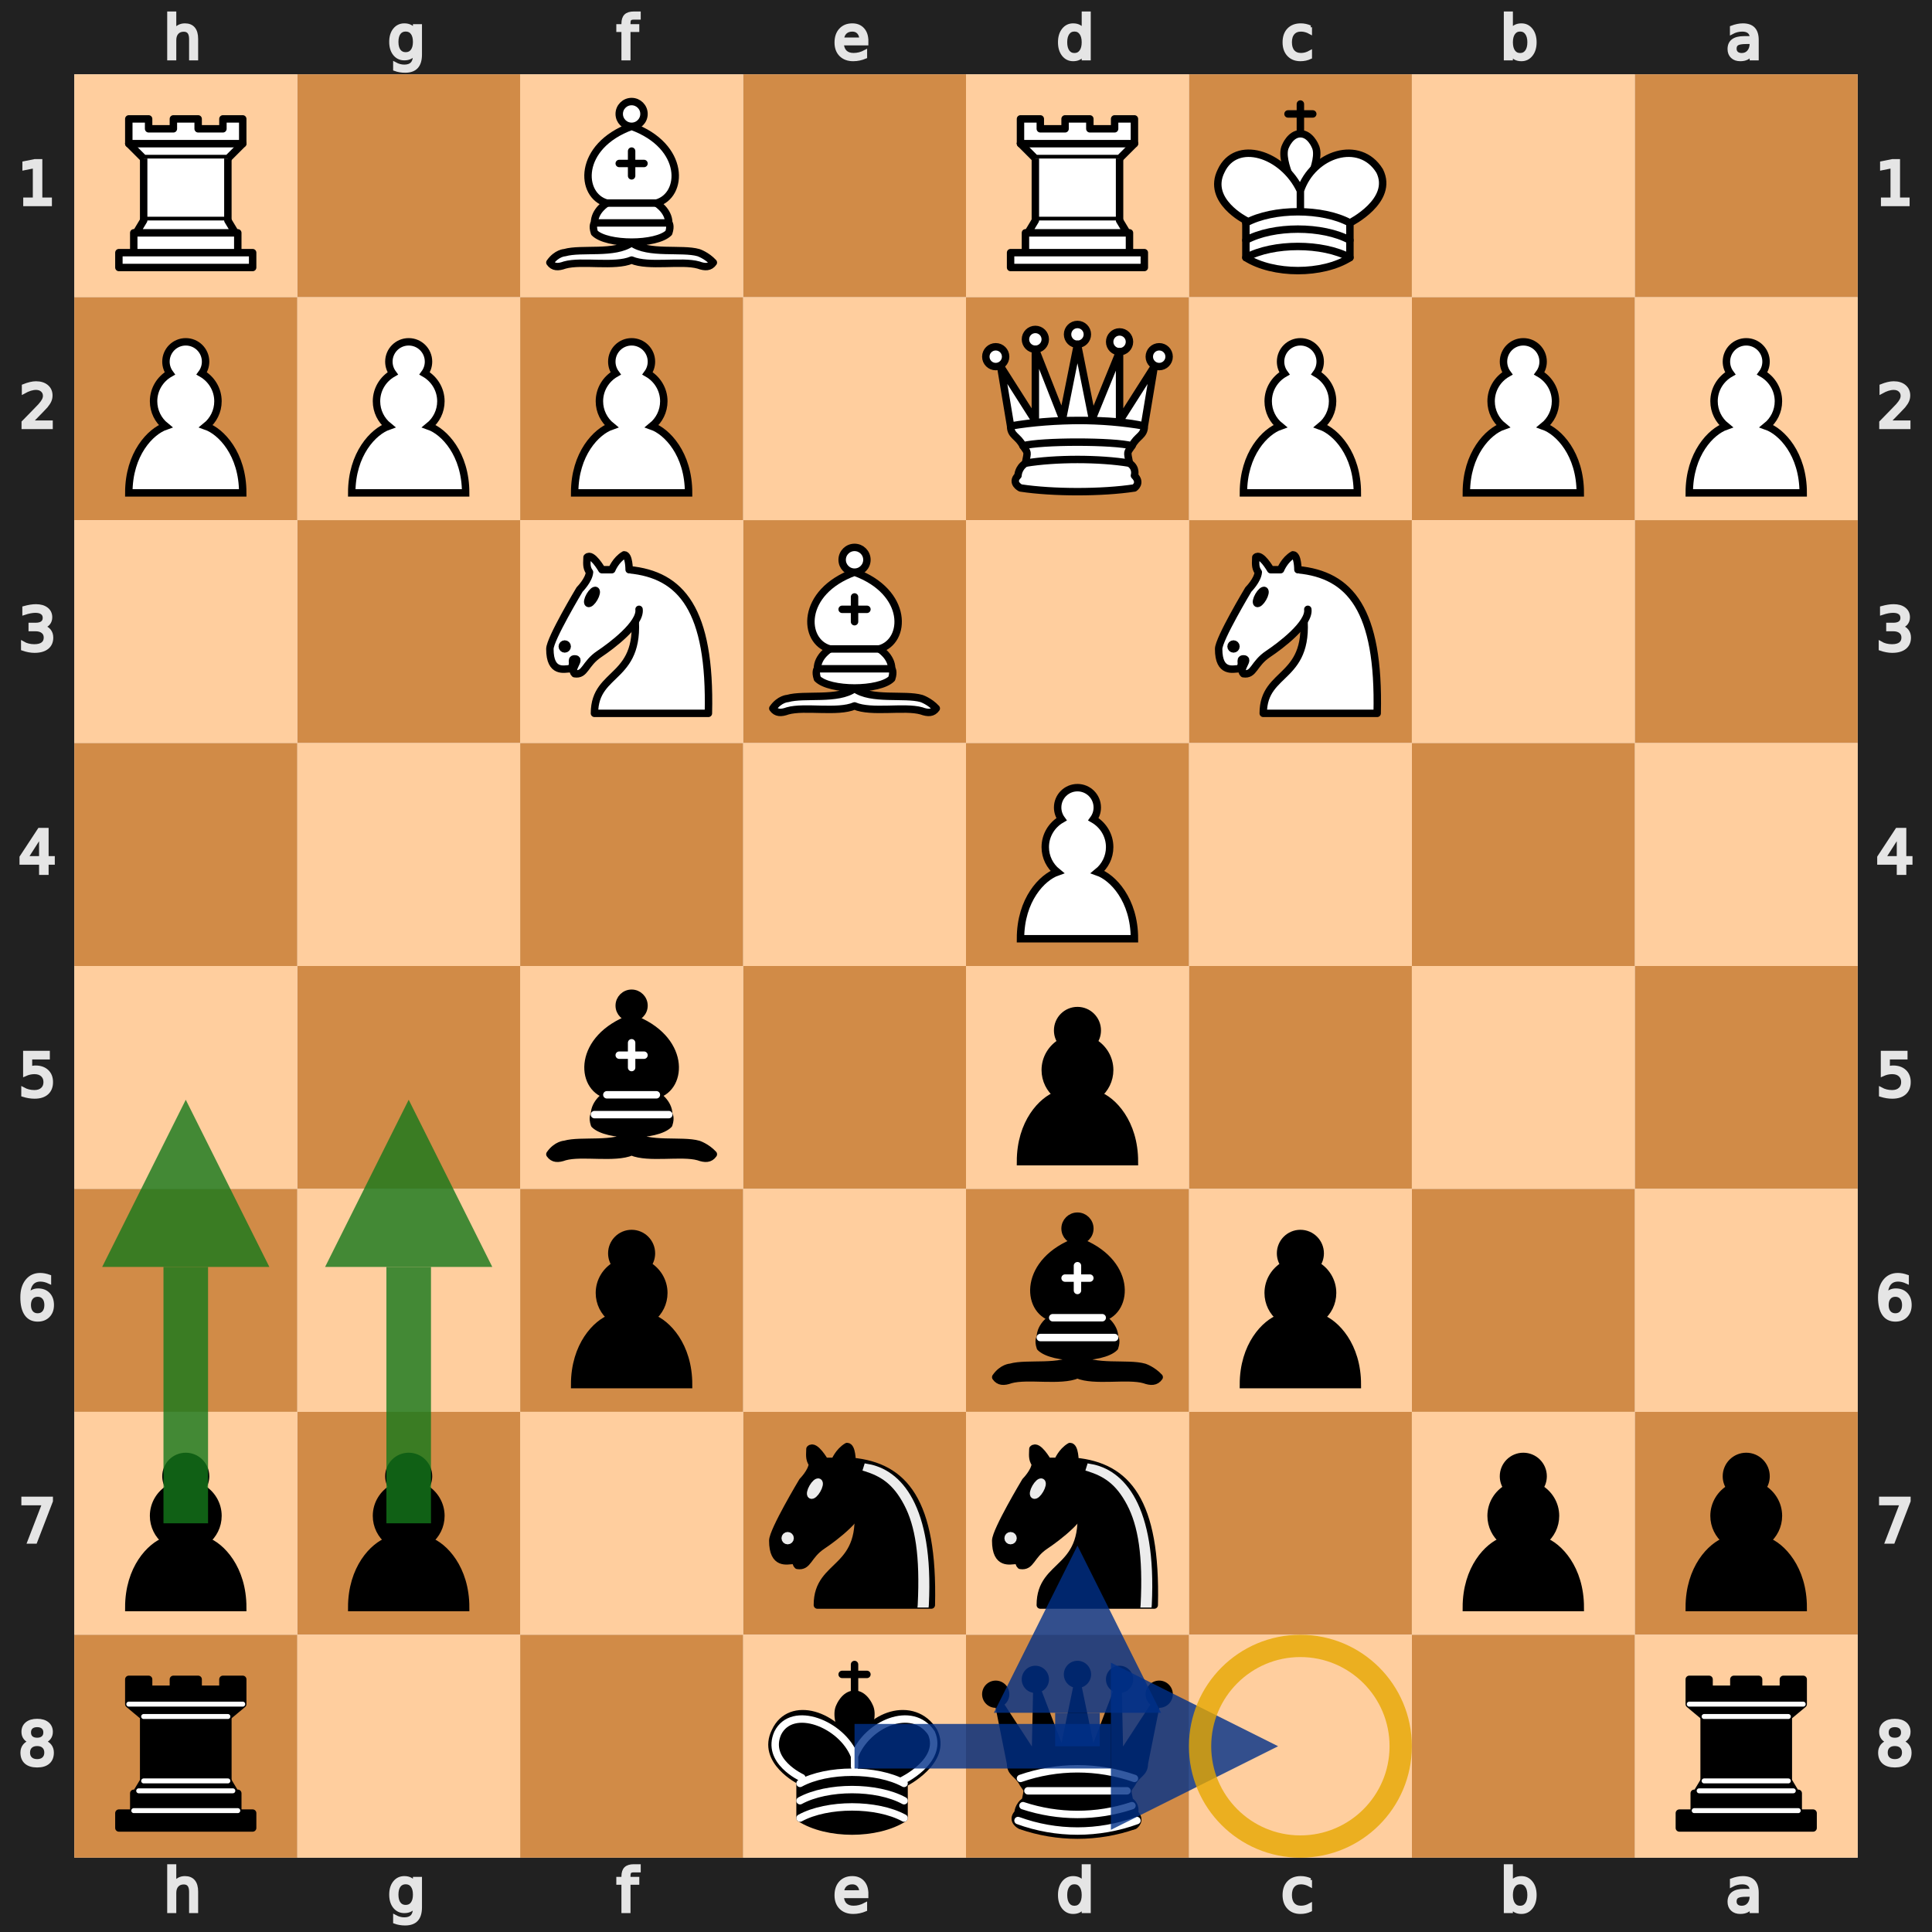
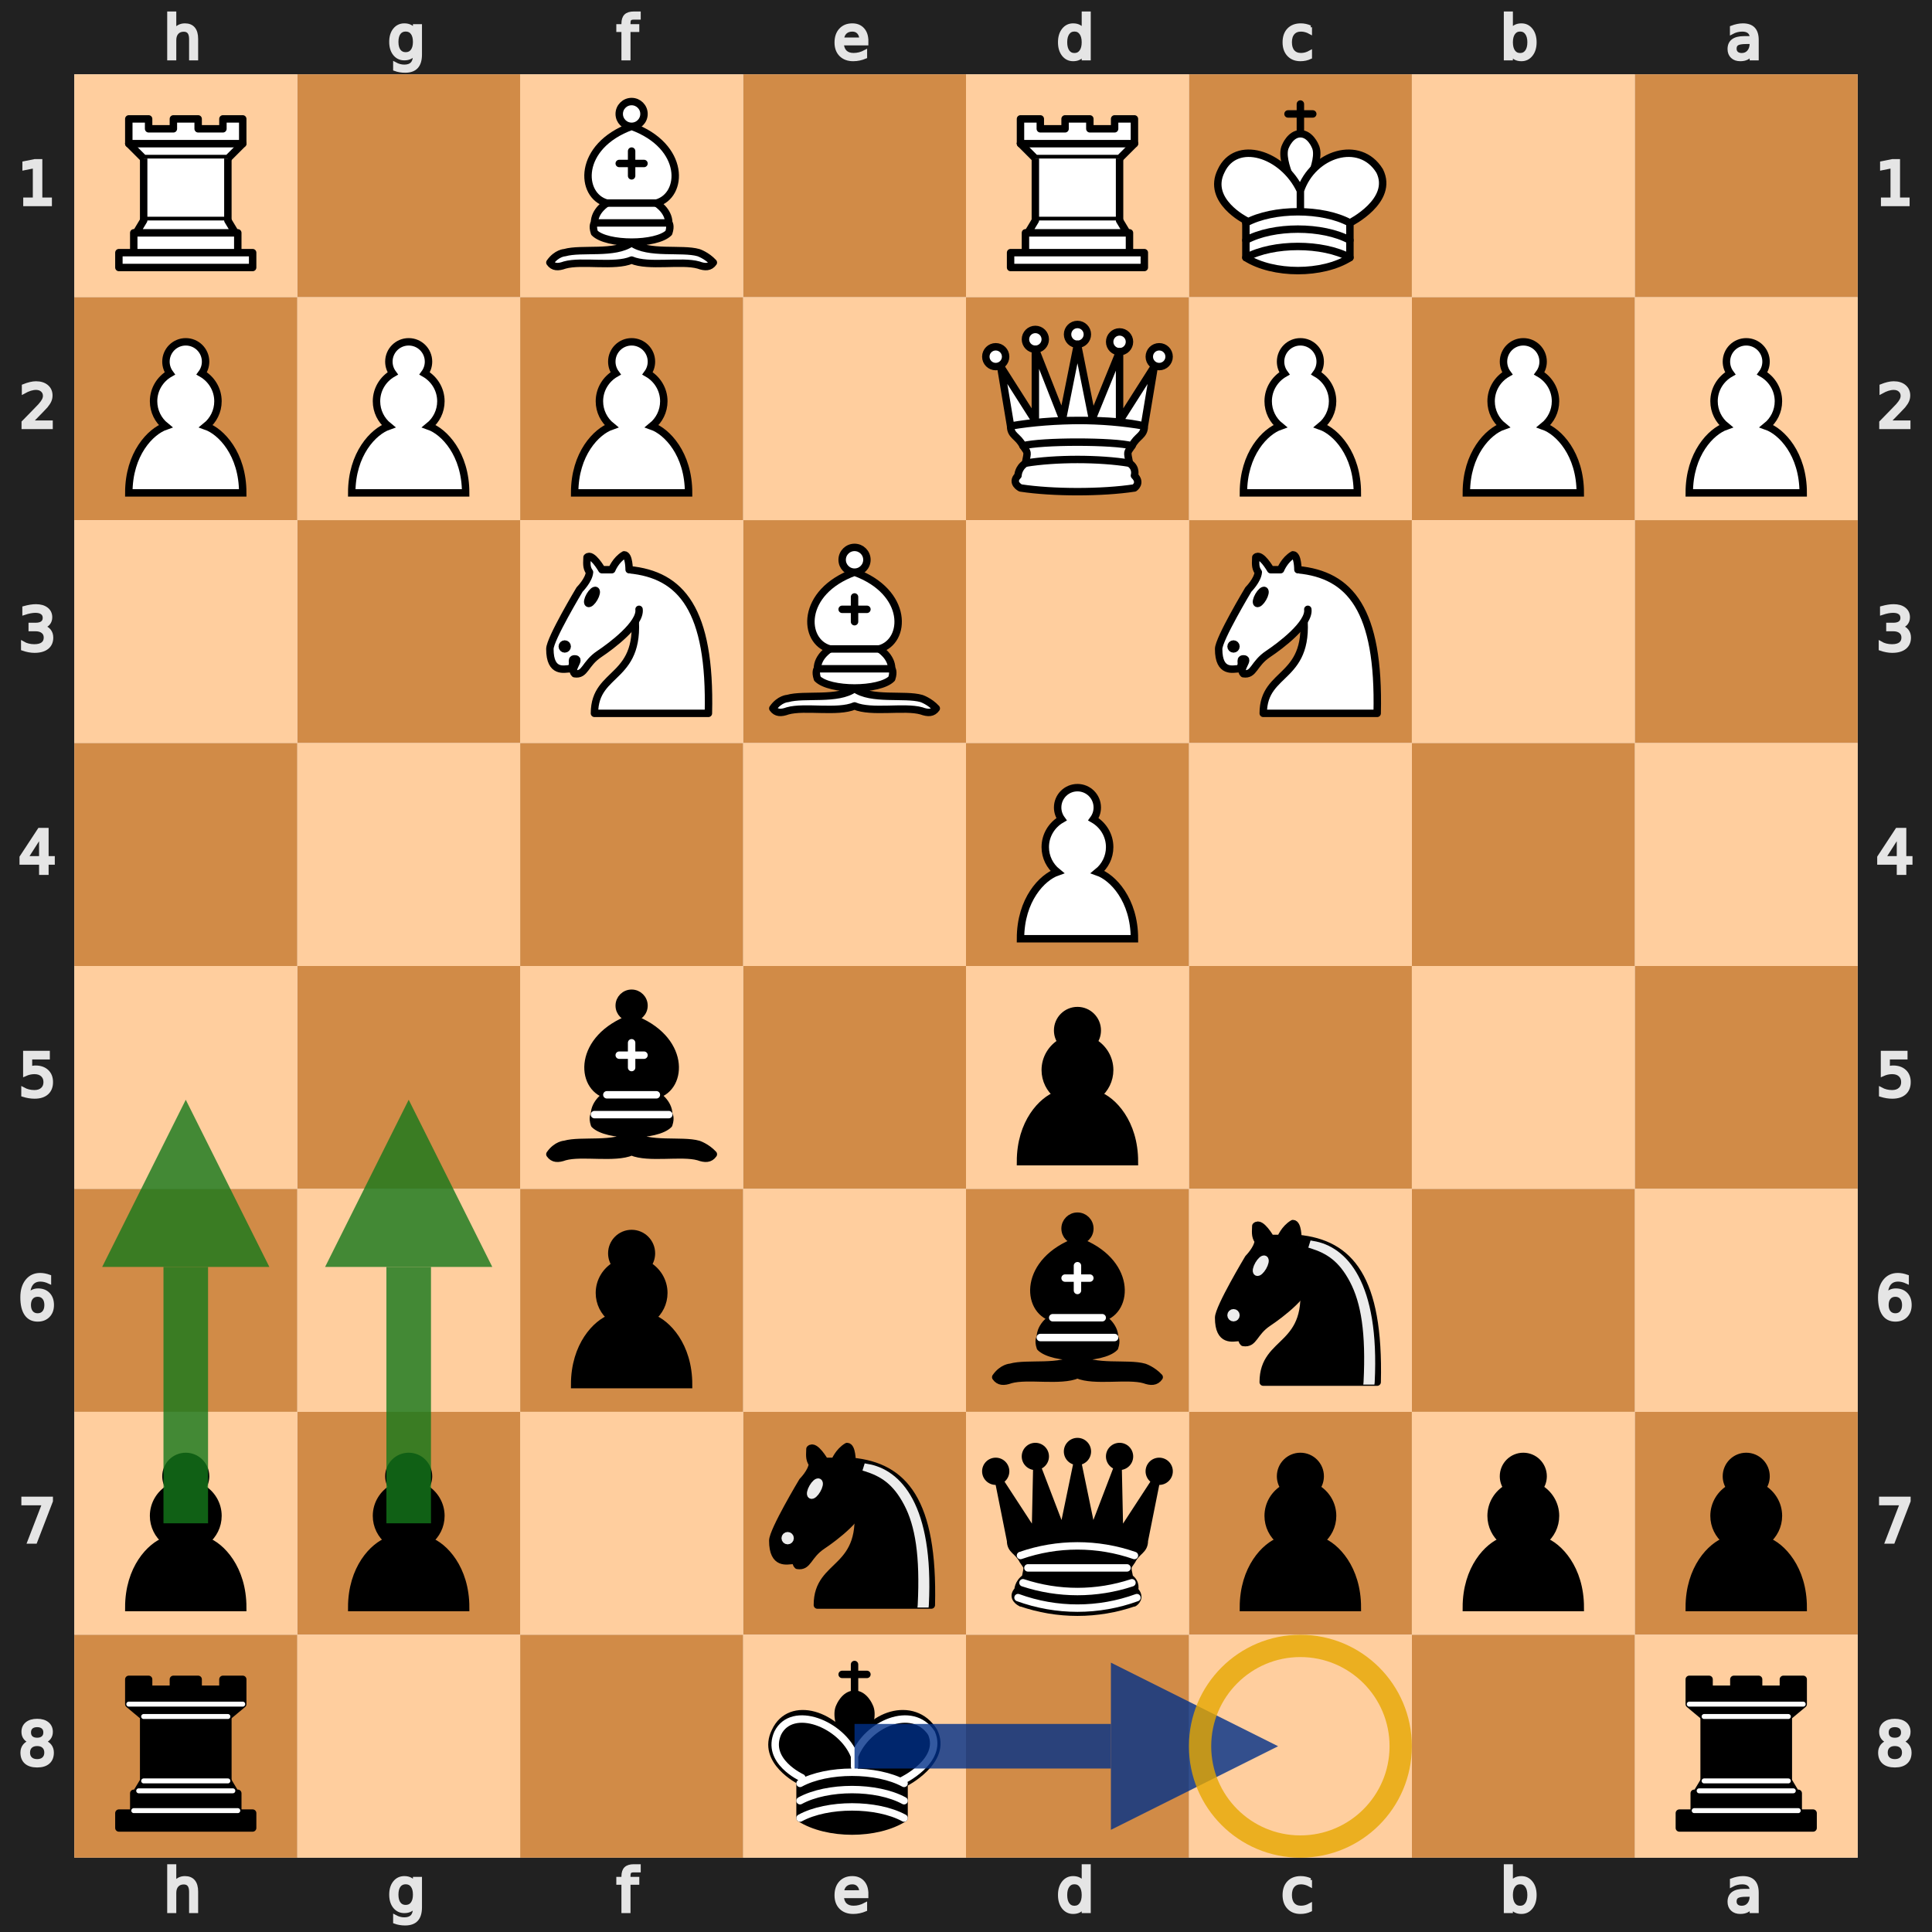
<svg xmlns="http://www.w3.org/2000/svg" xmlns:xlink="http://www.w3.org/1999/xlink" viewBox="0 0 390 390" width="480" height="480">
  <defs>
    <g id="white-pawn" class="white pawn">
      <path d="M22.5 9c-2.21 0-4 1.79-4 4 0 .89.29 1.71.78 2.38C17.33 16.5 16 18.59 16 21c0 2.03.94 3.84 2.41 5.03-3 1.06-7.41 5.55-7.41 13.47h23c0-7.92-4.41-12.41-7.41-13.47 1.47-1.19 2.41-3 2.41-5.03 0-2.41-1.33-4.5-3.28-5.62.49-.67.78-1.49.78-2.38 0-2.21-1.79-4-4-4z" fill="#fff" stroke="#000" stroke-width="1.5" stroke-linecap="round" />
    </g>
    <g id="white-knight" class="white knight" fill="none" fill-rule="evenodd" stroke="#000" stroke-width="1.5" stroke-linecap="round" stroke-linejoin="round">
      <path d="M 22,10 C 32.5,11 38.5,18 38,39 L 15,39 C 15,30 25,32.5 23,18" style="fill:#ffffff; stroke:#000000;" />
      <path d="M 24,18 C 24.38,20.91 18.45,25.37 16,27 C 13,29 13.18,31.34 11,31 C 9.958,30.06 12.41,27.96 11,28 C 10,28 11.19,29.23 10,30 C 9,30 5.997,31 6,26 C 6,24 12,14 12,14 C 12,14 13.89,12.1 14,10.5 C 13.27,9.506 13.5,8.5 13.5,7.5 C 14.5,6.5 16.5,10 16.5,10 L 18.5,10 C 18.5,10 19.28,8.008 21,7 C 22,7 22,10 22,10" style="fill:#ffffff; stroke:#000000;" />
      <path d="M 9.5 25.5 A 0.5 0.5 0 1 1 8.5,25.5 A 0.5 0.5 0 1 1 9.5 25.5 z" style="fill:#000000; stroke:#000000;" />
      <path d="M 15 15.5 A 0.5 1.5 0 1 1 14,15.5 A 0.5 1.5 0 1 1 15 15.5 z" transform="matrix(0.866,0.5,-0.5,0.866,9.693,-5.173)" style="fill:#000000; stroke:#000000;" />
    </g>
    <g id="white-bishop" class="white bishop" fill="none" fill-rule="evenodd" stroke="#000" stroke-width="1.5" stroke-linecap="round" stroke-linejoin="round">
      <g fill="#fff" stroke-linecap="butt">
        <path d="M9 36c3.39-.97 10.11.43 13.5-2 3.39 2.43 10.11 1.03 13.5 2 0 0 1.65.54 3 2-.68.97-1.65.99-3 .5-3.39-.97-10.11.46-13.5-1-3.39 1.46-10.11.03-13.5 1-1.354.49-2.323.47-3-.5 1.354-1.94 3-2 3-2zM15 32c2.5 2.5 12.5 2.5 15 0 .5-1.5 0-2 0-2 0-2.5-2.5-4-2.5-4 5.5-1.5 6-11.5-5-15.5-11 4-10.5 14-5 15.5 0 0-2.5 1.5-2.5 4 0 0-.5.5 0 2zM25 8a2.5 2.5 0 1 1-5 0 2.5 2.5 0 1 1 5 0z" />
      </g>
      <path d="M17.5 26h10M15 30h15m-7.5-14.5v5M20 18h5" stroke-linejoin="miter" />
    </g>
    <g id="white-rook" class="white rook" fill="#fff" fill-rule="evenodd" stroke="#000" stroke-width="1.5" stroke-linecap="round" stroke-linejoin="round">
      <path d="M9 39h27v-3H9v3zM12 36v-4h21v4H12zM11 14V9h4v2h5V9h5v2h5V9h4v5" stroke-linecap="butt" />
      <path d="M34 14l-3 3H14l-3-3" />
      <path d="M31 17v12.5H14V17" stroke-linecap="butt" stroke-linejoin="miter" />
      <path d="M31 29.5l1.5 2.5h-20l1.5-2.5" />
      <path d="M11 14h23" fill="none" stroke-linejoin="miter" />
    </g>
    <g id="white-queen" class="white queen" fill="#fff" fill-rule="evenodd" stroke="#000" stroke-width="1.5" stroke-linecap="round" stroke-linejoin="round">
      <path d="M8 12a2 2 0 1 1-4 0 2 2 0 1 1 4 0zM24.5 7.5a2 2 0 1 1-4 0 2 2 0 1 1 4 0zM41 12a2 2 0 1 1-4 0 2 2 0 1 1 4 0zM16 8.5a2 2 0 1 1-4 0 2 2 0 1 1 4 0zM33 9a2 2 0 1 1-4 0 2 2 0 1 1 4 0z" />
      <path d="M9 26c8.5-1.5 21-1.5 27 0l2-12-7 11V11l-5.5 13.5-3-15-3 15-5.5-14V25L7 14l2 12zM9 26c0 2 1.5 2 2.5 4 1 1.5 1 1 .5 3.5-1.5 1-1.5 2.5-1.5 2.5-1.5 1.5.5 2.5.5 2.5 6.5 1 16.5 1 23 0 0 0 1.5-1 0-2.5 0 0 .5-1.5-1-2.5-.5-2.5-.5-2 .5-3.5 1-2 2.5-2 2.5-4-8.5-1.5-18.5-1.5-27 0z" stroke-linecap="butt" />
      <path d="M11.5 30c3.5-1 18.5-1 22 0M12 33.5c6-1 15-1 21 0" fill="none" />
    </g>
    <g id="white-king" class="white king" fill="none" fill-rule="evenodd" stroke="#000" stroke-width="1.5" stroke-linecap="round" stroke-linejoin="round">
      <path d="M22.5 11.63V6M20 8h5" stroke-linejoin="miter" />
      <path d="M22.5 25s4.5-7.5 3-10.5c0 0-1-2.5-3-2.5s-3 2.5-3 2.5c-1.5 3 3 10.5 3 10.5" fill="#fff" stroke-linecap="butt" stroke-linejoin="miter" />
      <path d="M11.5 37c5.5 3.5 15.5 3.5 21 0v-7s9-4.5 6-10.5c-4-6.5-13.5-3.5-16 4V27v-3.5c-3.5-7.5-13-10.5-16-4-3 6 5 10 5 10V37z" fill="#fff" />
      <path d="M11.5 30c5.5-3 15.5-3 21 0m-21 3.5c5.5-3 15.5-3 21 0m-21 3.5c5.5-3 15.5-3 21 0" />
    </g>
    <g id="black-pawn" class="black pawn">
      <path d="M22.5 9c-2.21 0-4 1.79-4 4 0 .89.29 1.71.78 2.38C17.33 16.5 16 18.59 16 21c0 2.03.94 3.84 2.41 5.03-3 1.06-7.41 5.55-7.41 13.47h23c0-7.92-4.41-12.41-7.41-13.47 1.47-1.19 2.41-3 2.41-5.03 0-2.41-1.33-4.5-3.28-5.62.49-.67.78-1.49.78-2.38 0-2.21-1.79-4-4-4z" fill="#000" stroke="#000" stroke-width="1.5" stroke-linecap="round" />
    </g>
    <g id="black-knight" class="black knight" fill="none" fill-rule="evenodd" stroke="#000" stroke-width="1.5" stroke-linecap="round" stroke-linejoin="round">
      <path d="M 22,10 C 32.5,11 38.5,18 38,39 L 15,39 C 15,30 25,32.5 23,18" style="fill:#000000; stroke:#000000;" />
      <path d="M 24,18 C 24.38,20.91 18.45,25.37 16,27 C 13,29 13.18,31.34 11,31 C 9.958,30.06 12.41,27.96 11,28 C 10,28 11.19,29.23 10,30 C 9,30 5.997,31 6,26 C 6,24 12,14 12,14 C 12,14 13.89,12.1 14,10.5 C 13.27,9.506 13.5,8.5 13.5,7.5 C 14.5,6.5 16.5,10 16.5,10 L 18.5,10 C 18.5,10 19.28,8.008 21,7 C 22,7 22,10 22,10" style="fill:#000000; stroke:#000000;" />
      <path d="M 9.5 25.5 A 0.5 0.5 0 1 1 8.5,25.5 A 0.5 0.5 0 1 1 9.5 25.5 z" style="fill:#ececec; stroke:#ececec;" />
      <path d="M 15 15.5 A 0.5 1.5 0 1 1 14,15.5 A 0.5 1.5 0 1 1 15 15.5 z" transform="matrix(0.866,0.5,-0.5,0.866,9.693,-5.173)" style="fill:#ececec; stroke:#ececec;" />
      <path d="M 24.55,10.4 L 24.1,11.85 L 24.6,12 C 27.75,13 30.25,14.49 32.5,18.75 C 34.75,23.01 35.75,29.06 35.25,39 L 35.2,39.5 L 37.45,39.5 L 37.5,39 C 38,28.94 36.62,22.15 34.25,17.66 C 31.88,13.17 28.46,11.02 25.06,10.5 L 24.55,10.4 z " style="fill:#ececec; stroke:none;" />
    </g>
    <g id="black-bishop" class="black bishop" fill="none" fill-rule="evenodd" stroke="#000" stroke-width="1.5" stroke-linecap="round" stroke-linejoin="round">
      <path d="M9 36c3.39-.97 10.11.43 13.5-2 3.39 2.43 10.11 1.03 13.5 2 0 0 1.65.54 3 2-.68.97-1.65.99-3 .5-3.39-.97-10.11.46-13.5-1-3.39 1.46-10.11.03-13.5 1-1.354.49-2.323.47-3-.5 1.354-1.94 3-2 3-2zm6-4c2.5 2.5 12.5 2.5 15 0 .5-1.5 0-2 0-2 0-2.5-2.5-4-2.5-4 5.5-1.5 6-11.5-5-15.5-11 4-10.5 14-5 15.5 0 0-2.5 1.5-2.5 4 0 0-.5.5 0 2zM25 8a2.5 2.5 0 1 1-5 0 2.5 2.5 0 1 1 5 0z" fill="#000" stroke-linecap="butt" />
      <path d="M17.5 26h10M15 30h15m-7.5-14.5v5M20 18h5" stroke="#fff" stroke-linejoin="miter" />
    </g>
    <g id="black-rook" class="black rook" fill="#000" fill-rule="evenodd" stroke="#000" stroke-width="1.5" stroke-linecap="round" stroke-linejoin="round">
      <path d="M9 39h27v-3H9v3zM12.5 32l1.5-2.5h17l1.5 2.5h-20zM12 36v-4h21v4H12z" stroke-linecap="butt" />
      <path d="M14 29.5v-13h17v13H14z" stroke-linecap="butt" stroke-linejoin="miter" />
      <path d="M14 16.5L11 14h23l-3 2.5H14zM11 14V9h4v2h5V9h5v2h5V9h4v5H11z" stroke-linecap="butt" />
      <path d="M12 35.5h21M13 31.5h19M14 29.5h17M14 16.5h17M11 14h23" fill="none" stroke="#fff" stroke-width="1" stroke-linejoin="miter" />
    </g>
    <g id="black-queen" class="black queen" fill="#000" fill-rule="evenodd" stroke="#000" stroke-width="1.5" stroke-linecap="round" stroke-linejoin="round">
      <g fill="#000" stroke="none">
        <circle cx="6" cy="12" r="2.75" />
        <circle cx="14" cy="9" r="2.75" />
        <circle cx="22.5" cy="8" r="2.75" />
        <circle cx="31" cy="9" r="2.75" />
        <circle cx="39" cy="12" r="2.75" />
      </g>
      <path d="M9 26c8.5-1.5 21-1.5 27 0l2.5-12.5L31 25l-.3-14.1-5.2 13.6-3-14.5-3 14.5-5.2-13.6L14 25 6.5 13.5 9 26zM9 26c0 2 1.5 2 2.5 4 1 1.5 1 1 .5 3.5-1.5 1-1.5 2.5-1.5 2.5-1.5 1.5.5 2.5.5 2.5 6.5 1 16.5 1 23 0 0 0 1.5-1 0-2.5 0 0 .5-1.5-1-2.5-.5-2.5-.5-2 .5-3.5 1-2 2.5-2 2.5-4-8.5-1.5-18.5-1.5-27 0z" stroke-linecap="butt" />
      <path d="M11 38.5a35 35 1 0 0 23 0" fill="none" stroke-linecap="butt" />
      <path d="M11 29a35 35 1 0 1 23 0M12.5 31.5h20M11.5 34.5a35 35 1 0 0 22 0M10.5 37.5a35 35 1 0 0 24 0" fill="none" stroke="#fff" />
    </g>
    <g id="black-king" class="black king" fill="none" fill-rule="evenodd" stroke="#000" stroke-width="1.5" stroke-linecap="round" stroke-linejoin="round">
      <path d="M22.5 11.63V6" stroke-linejoin="miter" />
      <path d="M22.5 25s4.5-7.5 3-10.5c0 0-1-2.5-3-2.5s-3 2.5-3 2.5c-1.5 3 3 10.5 3 10.5" fill="#000" stroke-linecap="butt" stroke-linejoin="miter" />
      <path d="M11.5 37c5.5 3.5 15.5 3.5 21 0v-7s9-4.5 6-10.5c-4-6.5-13.5-3.5-16 4V27v-3.5c-3.5-7.5-13-10.5-16-4-3 6 5 10 5 10V37z" fill="#000" />
      <path d="M20 8h5" stroke-linejoin="miter" />
      <path d="M32 29.5s8.5-4 6.03-9.65C34.15 14 25 18 22.5 24.5l.01 2.1-.01-2.1C20 18 9.906 14 6.997 19.85c-2.497 5.65 4.853 9 4.853 9M11.5 30c5.5-3 15.5-3 21 0m-21 3.5c5.5-3 15.5-3 21 0m-21 3.5c5.5-3 15.5-3 21 0" stroke="#fff" />
    </g>
  </defs>
  <rect x="7.5" y="7.5" width="375" height="375" fill="none" stroke="#212121" stroke-width="15" />
  <g transform="translate(335, 1) scale(0.75, 0.75)" fill="#e5e5e5" stroke="#e5e5e5">
    <path d="M23.328 10.016q-1.742 0-2.414.398-.672.398-.672 1.36 0 .765.5 1.218.508.445 1.375.445 1.196 0 1.914-.843.727-.852.727-2.258v-.32zm2.867-.594v4.992h-1.437v-1.328q-.492.797-1.227 1.18-.734.375-1.797.375-1.343 0-2.14-.75-.79-.758-.79-2.024 0-1.476.985-2.226.992-.75 2.953-.75h2.016V8.75q0-.992-.656-1.531-.649-.547-1.829-.547-.75 0-1.46.18-.711.18-1.368.539V6.062q.79-.304 1.532-.453.742-.156 1.445-.156 1.898 0 2.836.984.937.985.937 2.985z" />
  </g>
  <g transform="translate(335, 375) scale(0.75, 0.75)" fill="#e5e5e5" stroke="#e5e5e5">
    <path d="M23.328 10.016q-1.742 0-2.414.398-.672.398-.672 1.36 0 .765.5 1.218.508.445 1.375.445 1.196 0 1.914-.843.727-.852.727-2.258v-.32zm2.867-.594v4.992h-1.437v-1.328q-.492.797-1.227 1.18-.734.375-1.797.375-1.343 0-2.14-.75-.79-.758-.79-2.024 0-1.476.985-2.226.992-.75 2.953-.75h2.016V8.75q0-.992-.656-1.531-.649-.547-1.829-.547-.75 0-1.46.18-.711.18-1.368.539V6.062q.79-.304 1.532-.453.742-.156 1.445-.156 1.898 0 2.836.984.937.985.937 2.985z" />
  </g>
  <g transform="translate(290, 1) scale(0.75, 0.75)" fill="#e5e5e5" stroke="#e5e5e5">
    <path d="M24.922 10.047q0-1.586-.656-2.485-.649-.906-1.79-.906-1.14 0-1.796.906-.649.899-.649 2.485 0 1.586.649 2.492.656.898 1.797.898 1.14 0 1.789-.898.656-.906.656-2.492zm-4.89-3.055q.452-.781 1.14-1.156.695-.383 1.656-.383 1.594 0 2.586 1.266 1 1.265 1 3.328 0 2.062-1 3.328-.992 1.266-2.586 1.266-.96 0-1.656-.375-.688-.383-1.14-1.164v1.312h-1.446V2.258h1.445z" />
  </g>
  <g transform="translate(290, 375) scale(0.75, 0.75)" fill="#e5e5e5" stroke="#e5e5e5">
    <path d="M24.922 10.047q0-1.586-.656-2.485-.649-.906-1.79-.906-1.14 0-1.796.906-.649.899-.649 2.485 0 1.586.649 2.492.656.898 1.797.898 1.14 0 1.789-.898.656-.906.656-2.492zm-4.89-3.055q.452-.781 1.14-1.156.695-.383 1.656-.383 1.594 0 2.586 1.266 1 1.265 1 3.328 0 2.062-1 3.328-.992 1.266-2.586 1.266-.96 0-1.656-.375-.688-.383-1.14-1.164v1.312h-1.446V2.258h1.445z" />
  </g>
  <g transform="translate(245, 1) scale(0.75, 0.75)" fill="#e5e5e5" stroke="#e5e5e5">
    <path d="M25.96 6v1.344q-.608-.336-1.226-.5-.609-.172-1.234-.172-1.398 0-2.172.89-.773.883-.773 2.485 0 1.601.773 2.492.774.883 2.172.883.625 0 1.234-.164.618-.172 1.227-.508v1.328q-.602.281-1.25.422-.64.14-1.367.14-1.977 0-3.14-1.242-1.165-1.242-1.165-3.351 0-2.14 1.172-3.367 1.18-1.227 3.227-1.227.664 0 1.296.14.633.134 1.227.407z" />
  </g>
  <g transform="translate(245, 375) scale(0.75, 0.75)" fill="#e5e5e5" stroke="#e5e5e5">
    <path d="M25.96 6v1.344q-.608-.336-1.226-.5-.609-.172-1.234-.172-1.398 0-2.172.89-.773.883-.773 2.485 0 1.601.773 2.492.774.883 2.172.883.625 0 1.234-.164.618-.172 1.227-.508v1.328q-.602.281-1.25.422-.64.14-1.367.14-1.977 0-3.14-1.242-1.165-1.242-1.165-3.351 0-2.14 1.172-3.367 1.18-1.227 3.227-1.227.664 0 1.296.14.633.134 1.227.407z" />
  </g>
  <g transform="translate(200, 1) scale(0.75, 0.75)" fill="#e5e5e5" stroke="#e5e5e5">
    <path d="M24.973 6.992V2.258h1.437v12.156h-1.437v-1.312q-.453.78-1.149 1.164-.687.375-1.656.375-1.586 0-2.586-1.266-.992-1.266-.992-3.328 0-2.063.992-3.328 1-1.266 2.586-1.266.969 0 1.656.383.696.375 1.149 1.156zm-4.899 3.055q0 1.586.649 2.492.656.898 1.797.898 1.14 0 1.796-.898.657-.906.657-2.492 0-1.586-.657-2.485-.656-.906-1.796-.906-1.141 0-1.797.906-.649.899-.649 2.485z" />
  </g>
  <g transform="translate(200, 375) scale(0.75, 0.75)" fill="#e5e5e5" stroke="#e5e5e5">
    <path d="M24.973 6.992V2.258h1.437v12.156h-1.437v-1.312q-.453.78-1.149 1.164-.687.375-1.656.375-1.586 0-2.586-1.266-.992-1.266-.992-3.328 0-2.063.992-3.328 1-1.266 2.586-1.266.969 0 1.656.383.696.375 1.149 1.156zm-4.899 3.055q0 1.586.649 2.492.656.898 1.797.898 1.14 0 1.796-.898.657-.906.657-2.492 0-1.586-.657-2.485-.656-.906-1.796-.906-1.141 0-1.797.906-.649.899-.649 2.485z" />
  </g>
  <g transform="translate(155, 1) scale(0.75, 0.75)" fill="#e5e5e5" stroke="#e5e5e5">
    <path d="M26.555 9.68v.703h-6.61q.094 1.484.89 2.265.806.774 2.235.774.828 0 1.602-.203.781-.203 1.547-.61v1.36q-.774.328-1.586.5-.813.172-1.649.172-2.093 0-3.32-1.22-1.219-1.218-1.219-3.296 0-2.148 1.157-3.406 1.164-1.266 3.132-1.266 1.766 0 2.79 1.14 1.03 1.134 1.03 3.087zm-1.438-.422q-.015-1.18-.664-1.883-.64-.703-1.703-.703-1.203 0-1.93.68-.718.68-.828 1.914z" />
  </g>
  <g transform="translate(155, 375) scale(0.75, 0.75)" fill="#e5e5e5" stroke="#e5e5e5">
    <path d="M26.555 9.68v.703h-6.61q.094 1.484.89 2.265.806.774 2.235.774.828 0 1.602-.203.781-.203 1.547-.61v1.36q-.774.328-1.586.5-.813.172-1.649.172-2.093 0-3.32-1.22-1.219-1.218-1.219-3.296 0-2.148 1.157-3.406 1.164-1.266 3.132-1.266 1.766 0 2.79 1.14 1.03 1.134 1.03 3.087zm-1.438-.422q-.015-1.18-.664-1.883-.64-.703-1.703-.703-1.203 0-1.93.68-.718.68-.828 1.914z" />
  </g>
  <g transform="translate(110, 1) scale(0.75, 0.75)" fill="#e5e5e5" stroke="#e5e5e5">
    <path d="M25.285 2.258v1.195H23.91q-.773 0-1.078.313-.297.312-.297 1.125v.773h2.367v1.117h-2.367v7.633H21.09V6.781h-1.375V5.664h1.375v-.61q0-1.46.68-2.124.68-.672 2.156-.672z" />
  </g>
  <g transform="translate(110, 375) scale(0.75, 0.75)" fill="#e5e5e5" stroke="#e5e5e5">
    <path d="M25.285 2.258v1.195H23.91q-.773 0-1.078.313-.297.312-.297 1.125v.773h2.367v1.117h-2.367v7.633H21.09V6.781h-1.375V5.664h1.375v-.61q0-1.46.68-2.124.68-.672 2.156-.672z" />
  </g>
  <g transform="translate(65, 1) scale(0.75, 0.75)" fill="#e5e5e5" stroke="#e5e5e5">
    <path d="M24.973 9.937q0-1.562-.649-2.421-.64-.86-1.804-.86-1.157 0-1.805.86-.64.859-.64 2.421 0 1.555.64 2.415.648.859 1.805.859 1.164 0 1.804-.86.649-.859.649-2.414zm1.437 3.391q0 2.234-.992 3.32-.992 1.094-3.04 1.094-.757 0-1.429-.117-.672-.11-1.304-.344v-1.398q.632.344 1.25.508.617.164 1.257.164 1.414 0 2.118-.743.703-.734.703-2.226v-.711q-.446.773-1.141 1.156-.695.383-1.664.383-1.61 0-2.594-1.227-.984-1.226-.984-3.25 0-2.03.984-3.257.985-1.227 2.594-1.227.969 0 1.664.383t1.14 1.156V5.664h1.438z" />
  </g>
  <g transform="translate(65, 375) scale(0.75, 0.75)" fill="#e5e5e5" stroke="#e5e5e5">
    <path d="M24.973 9.937q0-1.562-.649-2.421-.64-.86-1.804-.86-1.157 0-1.805.86-.64.859-.64 2.421 0 1.555.64 2.415.648.859 1.805.859 1.164 0 1.804-.86.649-.859.649-2.414zm1.437 3.391q0 2.234-.992 3.32-.992 1.094-3.04 1.094-.757 0-1.429-.117-.672-.11-1.304-.344v-1.398q.632.344 1.25.508.617.164 1.257.164 1.414 0 2.118-.743.703-.734.703-2.226v-.711q-.446.773-1.141 1.156-.695.383-1.664.383-1.61 0-2.594-1.227-.984-1.226-.984-3.25 0-2.03.984-3.257.985-1.227 2.594-1.227.969 0 1.664.383t1.14 1.156V5.664h1.438z" />
  </g>
  <g transform="translate(20, 1) scale(0.75, 0.75)" fill="#e5e5e5" stroke="#e5e5e5">
    <path d="M26.164 9.133v5.281h-1.437V9.18q0-1.243-.485-1.86-.484-.617-1.453-.617-1.164 0-1.836.742-.672.742-.672 2.024v4.945h-1.445V2.258h1.445v4.765q.516-.789 1.211-1.18.703-.39 1.617-.39 1.508 0 2.282.938.773.93.773 2.742z" />
  </g>
  <g transform="translate(20, 375) scale(0.75, 0.75)" fill="#e5e5e5" stroke="#e5e5e5">
    <path d="M26.164 9.133v5.281h-1.437V9.18q0-1.243-.485-1.86-.484-.617-1.453-.617-1.164 0-1.836.742-.672.742-.672 2.024v4.945h-1.445V2.258h1.445v4.765q.516-.789 1.211-1.18.703-.39 1.617-.39 1.508 0 2.282.938.773.93.773 2.742z" />
  </g>
  <g transform="translate(0, 20) scale(0.75, 0.75)" fill="#e5e5e5" stroke="#e5e5e5">
    <path d="M6.754 26.996h2.578v-8.898l-2.805.562v-1.437l2.79-.563h1.578v10.336h2.578v1.328h-6.72z" />
  </g>
  <g transform="translate(375, 20) scale(0.75, 0.75)" fill="#e5e5e5" stroke="#e5e5e5">
    <path d="M6.754 26.996h2.578v-8.898l-2.805.562v-1.437l2.79-.563h1.578v10.336h2.578v1.328h-6.72z" />
  </g>
  <g transform="translate(0, 65) scale(0.75, 0.75)" fill="#e5e5e5" stroke="#e5e5e5">
    <path d="M8.195 26.996h5.508v1.328H6.297v-1.328q.898-.93 2.445-2.492 1.555-1.57 1.953-2.024.758-.851 1.055-1.437.305-.594.305-1.164 0-.93-.657-1.516-.648-.586-1.695-.586-.742 0-1.57.258-.82.258-1.758.781v-1.593q.953-.383 1.781-.578.828-.196 1.516-.196 1.812 0 2.89.906 1.079.907 1.079 2.422 0 .72-.274 1.368-.265.64-.976 1.515-.196.227-1.243 1.313-1.046 1.078-2.953 3.023z" />
  </g>
  <g transform="translate(375, 65) scale(0.75, 0.75)" fill="#e5e5e5" stroke="#e5e5e5">
    <path d="M8.195 26.996h5.508v1.328H6.297v-1.328q.898-.93 2.445-2.492 1.555-1.57 1.953-2.024.758-.851 1.055-1.437.305-.594.305-1.164 0-.93-.657-1.516-.648-.586-1.695-.586-.742 0-1.57.258-.82.258-1.758.781v-1.593q.953-.383 1.781-.578.828-.196 1.516-.196 1.812 0 2.89.906 1.079.907 1.079 2.422 0 .72-.274 1.368-.265.64-.976 1.515-.196.227-1.243 1.313-1.046 1.078-2.953 3.023z" />
  </g>
  <g transform="translate(0, 110) scale(0.75, 0.75)" fill="#e5e5e5" stroke="#e5e5e5">
    <path d="M11.434 22.035q1.132.242 1.765 1.008.64.766.64 1.89 0 1.727-1.187 2.672-1.187.946-3.375.946-.734 0-1.515-.149-.774-.14-1.602-.43V26.45q.656.383 1.438.578.78.196 1.632.196 1.485 0 2.258-.586.782-.586.782-1.703 0-1.032-.727-1.61-.719-.586-2.008-.586h-1.36v-1.297h1.423q1.164 0 1.78-.46.618-.47.618-1.344 0-.899-.64-1.375-.633-.485-1.82-.485-.65 0-1.391.141-.743.14-1.633.437V16.95q.898-.25 1.68-.375.788-.125 1.484-.125 1.797 0 2.844.82 1.046.813 1.046 2.204 0 .968-.554 1.64-.555.664-1.578.922z" />
  </g>
  <g transform="translate(375, 110) scale(0.75, 0.75)" fill="#e5e5e5" stroke="#e5e5e5">
    <path d="M11.434 22.035q1.132.242 1.765 1.008.64.766.64 1.89 0 1.727-1.187 2.672-1.187.946-3.375.946-.734 0-1.515-.149-.774-.14-1.602-.43V26.45q.656.383 1.438.578.78.196 1.632.196 1.485 0 2.258-.586.782-.586.782-1.703 0-1.032-.727-1.61-.719-.586-2.008-.586h-1.36v-1.297h1.423q1.164 0 1.78-.46.618-.47.618-1.344 0-.899-.64-1.375-.633-.485-1.82-.485-.65 0-1.391.141-.743.14-1.633.437V16.95q.898-.25 1.68-.375.788-.125 1.484-.125 1.797 0 2.844.82 1.046.813 1.046 2.204 0 .968-.554 1.64-.555.664-1.578.922z" />
  </g>
  <g transform="translate(0, 155) scale(0.75, 0.75)" fill="#e5e5e5" stroke="#e5e5e5">
    <path d="M11.016 18.035L7.03 24.262h3.985zm-.414-1.375h1.984v7.602h1.664v1.312h-1.664v2.75h-1.57v-2.75H5.75v-1.523z" />
  </g>
  <g transform="translate(375, 155) scale(0.75, 0.75)" fill="#e5e5e5" stroke="#e5e5e5">
    <path d="M11.016 18.035L7.03 24.262h3.985zm-.414-1.375h1.984v7.602h1.664v1.312h-1.664v2.75h-1.57v-2.75H5.75v-1.523z" />
  </g>
  <g transform="translate(0, 200) scale(0.75, 0.75)" fill="#e5e5e5" stroke="#e5e5e5">
    <path d="M6.719 16.66h6.195v1.328h-4.75v2.86q.344-.118.688-.172.343-.063.687-.063 1.953 0 3.094 1.07 1.14 1.07 1.14 2.899 0 1.883-1.171 2.93-1.172 1.039-3.305 1.039-.735 0-1.5-.125-.758-.125-1.57-.375v-1.586q.703.383 1.453.57.75.188 1.586.188 1.351 0 2.14-.711.79-.711.79-1.93 0-1.219-.79-1.93-.789-.71-2.14-.71-.633 0-1.266.14-.625.14-1.281.438z" />
  </g>
  <g transform="translate(375, 200) scale(0.75, 0.75)" fill="#e5e5e5" stroke="#e5e5e5">
    <path d="M6.719 16.66h6.195v1.328h-4.75v2.86q.344-.118.688-.172.343-.063.687-.063 1.953 0 3.094 1.07 1.14 1.07 1.14 2.899 0 1.883-1.171 2.93-1.172 1.039-3.305 1.039-.735 0-1.5-.125-.758-.125-1.57-.375v-1.586q.703.383 1.453.57.75.188 1.586.188 1.351 0 2.14-.711.79-.711.79-1.93 0-1.219-.79-1.93-.789-.71-2.14-.71-.633 0-1.266.14-.625.14-1.281.438z" />
  </g>
  <g transform="translate(0, 245) scale(0.75, 0.75)" fill="#e5e5e5" stroke="#e5e5e5">
    <path d="M10.137 21.863q-1.063 0-1.688.727-.617.726-.617 1.992 0 1.258.617 1.992.625.727 1.688.727 1.062 0 1.68-.727.624-.734.624-1.992 0-1.266-.625-1.992-.617-.727-1.68-.727zm3.133-4.945v1.437q-.594-.28-1.204-.43-.601-.148-1.195-.148-1.562 0-2.39 1.055-.82 1.055-.938 3.188.46-.68 1.156-1.04.696-.367 1.531-.367 1.758 0 2.774 1.07 1.023 1.063 1.023 2.899 0 1.797-1.062 2.883-1.063 1.086-2.828 1.086-2.024 0-3.094-1.547-1.07-1.555-1.07-4.5 0-2.766 1.312-4.406 1.313-1.649 3.524-1.649.593 0 1.195.117.61.118 1.266.352z" />
  </g>
  <g transform="translate(375, 245) scale(0.75, 0.75)" fill="#e5e5e5" stroke="#e5e5e5">
    <path d="M10.137 21.863q-1.063 0-1.688.727-.617.726-.617 1.992 0 1.258.617 1.992.625.727 1.688.727 1.062 0 1.68-.727.624-.734.624-1.992 0-1.266-.625-1.992-.617-.727-1.68-.727zm3.133-4.945v1.437q-.594-.28-1.204-.43-.601-.148-1.195-.148-1.562 0-2.39 1.055-.82 1.055-.938 3.188.46-.68 1.156-1.04.696-.367 1.531-.367 1.758 0 2.774 1.07 1.023 1.063 1.023 2.899 0 1.797-1.062 2.883-1.063 1.086-2.828 1.086-2.024 0-3.094-1.547-1.07-1.555-1.07-4.5 0-2.766 1.312-4.406 1.313-1.649 3.524-1.649.593 0 1.195.117.61.118 1.266.352z" />
  </g>
  <g transform="translate(0, 290) scale(0.75, 0.75)" fill="#e5e5e5" stroke="#e5e5e5">
    <path d="M6.25 16.66h7.5v.672L9.516 28.324H7.867l3.985-10.336H6.25z" />
  </g>
  <g transform="translate(375, 290) scale(0.75, 0.75)" fill="#e5e5e5" stroke="#e5e5e5">
    <path d="M6.25 16.66h7.5v.672L9.516 28.324H7.867l3.985-10.336H6.25z" />
  </g>
  <g transform="translate(0, 335) scale(0.75, 0.75)" fill="#e5e5e5" stroke="#e5e5e5">
    <path d="M10 22.785q-1.125 0-1.773.602-.641.601-.641 1.656t.64 1.656q.649.602 1.774.602t1.773-.602q.649-.61.649-1.656 0-1.055-.649-1.656-.64-.602-1.773-.602zm-1.578-.672q-1.016-.25-1.586-.945-.563-.695-.563-1.695 0-1.399.993-2.211 1-.813 2.734-.813 1.742 0 2.734.813.993.812.993 2.21 0 1-.57 1.696-.563.695-1.571.945 1.14.266 1.773 1.04.641.773.641 1.89 0 1.695-1.04 2.602-1.03.906-2.96.906t-2.969-.906Q6 26.738 6 25.043q0-1.117.64-1.89.641-.774 1.782-1.04zm-.578-2.492q0 .906.562 1.414.57.508 1.594.508 1.016 0 1.586-.508.578-.508.578-1.414 0-.906-.578-1.414-.57-.508-1.586-.508-1.023 0-1.594.508-.562.508-.562 1.414z" />
  </g>
  <g transform="translate(375, 335) scale(0.75, 0.75)" fill="#e5e5e5" stroke="#e5e5e5">
    <path d="M10 22.785q-1.125 0-1.773.602-.641.601-.641 1.656t.64 1.656q.649.602 1.774.602t1.773-.602q.649-.61.649-1.656 0-1.055-.649-1.656-.64-.602-1.773-.602zm-1.578-.672q-1.016-.25-1.586-.945-.563-.695-.563-1.695 0-1.399.993-2.211 1-.813 2.734-.813 1.742 0 2.734.813.993.812.993 2.21 0 1-.57 1.696-.563.695-1.571.945 1.14.266 1.773 1.04.641.773.641 1.89 0 1.695-1.04 2.602-1.03.906-2.96.906t-2.969-.906Q6 26.738 6 25.043q0-1.117.64-1.89.641-.774 1.782-1.04zm-.578-2.492q0 .906.562 1.414.57.508 1.594.508 1.016 0 1.586-.508.578-.508.578-1.414 0-.906-.578-1.414-.57-.508-1.586-.508-1.023 0-1.594.508-.562.508-.562 1.414z" />
  </g>
  <rect x="330" y="15" width="45" height="45" class="square dark a1" stroke="none" fill="#d18b47" />
  <rect x="285" y="15" width="45" height="45" class="square light b1" stroke="none" fill="#ffce9e" />
  <rect x="240" y="15" width="45" height="45" class="square dark c1" stroke="none" fill="#d18b47" />
  <rect x="195" y="15" width="45" height="45" class="square light d1" stroke="none" fill="#ffce9e" />
  <rect x="150" y="15" width="45" height="45" class="square dark e1" stroke="none" fill="#d18b47" />
  <rect x="105" y="15" width="45" height="45" class="square light f1" stroke="none" fill="#ffce9e" />
  <rect x="60" y="15" width="45" height="45" class="square dark g1" stroke="none" fill="#d18b47" />
  <rect x="15" y="15" width="45" height="45" class="square light h1" stroke="none" fill="#ffce9e" />
  <rect x="330" y="60" width="45" height="45" class="square light a2" stroke="none" fill="#ffce9e" />
  <rect x="285" y="60" width="45" height="45" class="square dark b2" stroke="none" fill="#d18b47" />
  <rect x="240" y="60" width="45" height="45" class="square light c2" stroke="none" fill="#ffce9e" />
  <rect x="195" y="60" width="45" height="45" class="square dark d2" stroke="none" fill="#d18b47" />
  <rect x="150" y="60" width="45" height="45" class="square light e2" stroke="none" fill="#ffce9e" />
  <rect x="105" y="60" width="45" height="45" class="square dark f2" stroke="none" fill="#d18b47" />
  <rect x="60" y="60" width="45" height="45" class="square light g2" stroke="none" fill="#ffce9e" />
  <rect x="15" y="60" width="45" height="45" class="square dark h2" stroke="none" fill="#d18b47" />
  <rect x="330" y="105" width="45" height="45" class="square dark a3" stroke="none" fill="#d18b47" />
  <rect x="285" y="105" width="45" height="45" class="square light b3" stroke="none" fill="#ffce9e" />
  <rect x="240" y="105" width="45" height="45" class="square dark c3" stroke="none" fill="#d18b47" />
  <rect x="195" y="105" width="45" height="45" class="square light d3" stroke="none" fill="#ffce9e" />
  <rect x="150" y="105" width="45" height="45" class="square dark e3" stroke="none" fill="#d18b47" />
  <rect x="105" y="105" width="45" height="45" class="square light f3" stroke="none" fill="#ffce9e" />
  <rect x="60" y="105" width="45" height="45" class="square dark g3" stroke="none" fill="#d18b47" />
  <rect x="15" y="105" width="45" height="45" class="square light h3" stroke="none" fill="#ffce9e" />
  <rect x="330" y="150" width="45" height="45" class="square light a4" stroke="none" fill="#ffce9e" />
  <rect x="285" y="150" width="45" height="45" class="square dark b4" stroke="none" fill="#d18b47" />
  <rect x="240" y="150" width="45" height="45" class="square light c4" stroke="none" fill="#ffce9e" />
  <rect x="195" y="150" width="45" height="45" class="square dark d4" stroke="none" fill="#d18b47" />
  <rect x="150" y="150" width="45" height="45" class="square light e4" stroke="none" fill="#ffce9e" />
  <rect x="105" y="150" width="45" height="45" class="square dark f4" stroke="none" fill="#d18b47" />
  <rect x="60" y="150" width="45" height="45" class="square light g4" stroke="none" fill="#ffce9e" />
  <rect x="15" y="150" width="45" height="45" class="square dark h4" stroke="none" fill="#d18b47" />
  <rect x="330" y="195" width="45" height="45" class="square dark a5" stroke="none" fill="#d18b47" />
  <rect x="285" y="195" width="45" height="45" class="square light b5" stroke="none" fill="#ffce9e" />
  <rect x="240" y="195" width="45" height="45" class="square dark c5" stroke="none" fill="#d18b47" />
  <rect x="195" y="195" width="45" height="45" class="square light d5" stroke="none" fill="#ffce9e" />
  <rect x="150" y="195" width="45" height="45" class="square dark e5" stroke="none" fill="#d18b47" />
  <rect x="105" y="195" width="45" height="45" class="square light f5" stroke="none" fill="#ffce9e" />
  <rect x="60" y="195" width="45" height="45" class="square dark g5" stroke="none" fill="#d18b47" />
  <rect x="15" y="195" width="45" height="45" class="square light h5" stroke="none" fill="#ffce9e" />
  <rect x="330" y="240" width="45" height="45" class="square light a6" stroke="none" fill="#ffce9e" />
  <rect x="285" y="240" width="45" height="45" class="square dark b6" stroke="none" fill="#d18b47" />
  <rect x="240" y="240" width="45" height="45" class="square light c6" stroke="none" fill="#ffce9e" />
  <rect x="195" y="240" width="45" height="45" class="square dark d6" stroke="none" fill="#d18b47" />
  <rect x="150" y="240" width="45" height="45" class="square light e6" stroke="none" fill="#ffce9e" />
  <rect x="105" y="240" width="45" height="45" class="square dark f6" stroke="none" fill="#d18b47" />
  <rect x="60" y="240" width="45" height="45" class="square light g6" stroke="none" fill="#ffce9e" />
  <rect x="15" y="240" width="45" height="45" class="square dark h6" stroke="none" fill="#d18b47" />
  <rect x="330" y="285" width="45" height="45" class="square dark a7" stroke="none" fill="#d18b47" />
  <rect x="285" y="285" width="45" height="45" class="square light b7" stroke="none" fill="#ffce9e" />
  <rect x="240" y="285" width="45" height="45" class="square dark c7" stroke="none" fill="#d18b47" />
  <rect x="195" y="285" width="45" height="45" class="square light d7" stroke="none" fill="#ffce9e" />
  <rect x="150" y="285" width="45" height="45" class="square dark e7" stroke="none" fill="#d18b47" />
  <rect x="105" y="285" width="45" height="45" class="square light f7" stroke="none" fill="#ffce9e" />
  <rect x="60" y="285" width="45" height="45" class="square dark g7" stroke="none" fill="#d18b47" />
  <rect x="15" y="285" width="45" height="45" class="square light h7" stroke="none" fill="#ffce9e" />
  <rect x="330" y="330" width="45" height="45" class="square light a8" stroke="none" fill="#ffce9e" />
  <rect x="285" y="330" width="45" height="45" class="square dark b8" stroke="none" fill="#d18b47" />
  <rect x="240" y="330" width="45" height="45" class="square light c8" stroke="none" fill="#ffce9e" />
  <rect x="195" y="330" width="45" height="45" class="square dark d8" stroke="none" fill="#d18b47" />
  <rect x="150" y="330" width="45" height="45" class="square light e8" stroke="none" fill="#ffce9e" />
  <rect x="105" y="330" width="45" height="45" class="square dark f8" stroke="none" fill="#d18b47" />
  <rect x="60" y="330" width="45" height="45" class="square light g8" stroke="none" fill="#ffce9e" />
  <rect x="15" y="330" width="45" height="45" class="square dark h8" stroke="none" fill="#d18b47" />
  <use href="#white-king" xlink:href="#white-king" transform="translate(240, 15)" />
  <use href="#white-rook" xlink:href="#white-rook" transform="translate(195, 15)" />
  <use href="#white-bishop" xlink:href="#white-bishop" transform="translate(105, 15)" />
  <use href="#white-rook" xlink:href="#white-rook" transform="translate(15, 15)" />
  <use href="#white-pawn" xlink:href="#white-pawn" transform="translate(330, 60)" />
  <use href="#white-pawn" xlink:href="#white-pawn" transform="translate(285, 60)" />
  <use href="#white-pawn" xlink:href="#white-pawn" transform="translate(240, 60)" />
  <use href="#white-queen" xlink:href="#white-queen" transform="translate(195, 60)" />
  <use href="#white-pawn" xlink:href="#white-pawn" transform="translate(105, 60)" />
  <use href="#white-pawn" xlink:href="#white-pawn" transform="translate(60, 60)" />
  <use href="#white-pawn" xlink:href="#white-pawn" transform="translate(15, 60)" />
  <use href="#white-knight" xlink:href="#white-knight" transform="translate(240, 105)" />
  <use href="#white-bishop" xlink:href="#white-bishop" transform="translate(150, 105)" />
  <use href="#white-knight" xlink:href="#white-knight" transform="translate(105, 105)" />
  <use href="#white-pawn" xlink:href="#white-pawn" transform="translate(195, 150)" />
  <use href="#black-pawn" xlink:href="#black-pawn" transform="translate(195, 195)" />
  <use href="#black-bishop" xlink:href="#black-bishop" transform="translate(105, 195)" />
-   <use href="#black-pawn" xlink:href="#black-pawn" transform="translate(240, 240)" />
+   <use href="#black-knight" xlink:href="#black-knight" transform="translate(240, 240)" />
  <use href="#black-bishop" xlink:href="#black-bishop" transform="translate(195, 240)" />
  <use href="#black-pawn" xlink:href="#black-pawn" transform="translate(105, 240)" />
  <use href="#black-pawn" xlink:href="#black-pawn" transform="translate(330, 285)" />
  <use href="#black-pawn" xlink:href="#black-pawn" transform="translate(285, 285)" />
-   <use href="#black-knight" xlink:href="#black-knight" transform="translate(195, 285)" />
+   <use href="#black-pawn" xlink:href="#black-pawn" transform="translate(240, 285)" />
+   <use href="#black-queen" xlink:href="#black-queen" transform="translate(195, 285)" />
  <use href="#black-knight" xlink:href="#black-knight" transform="translate(150, 285)" />
  <use href="#black-pawn" xlink:href="#black-pawn" transform="translate(60, 285)" />
  <use href="#black-pawn" xlink:href="#black-pawn" transform="translate(15, 285)" />
  <use href="#black-rook" xlink:href="#black-rook" transform="translate(330, 330)" />
-   <use href="#black-queen" xlink:href="#black-queen" transform="translate(195, 330)" />
  <use href="#black-king" xlink:href="#black-king" transform="translate(150, 330)" />
  <use href="#black-rook" xlink:href="#black-rook" transform="translate(15, 330)" />
-   <line x1="217.5" y1="352.5" x2="217.5" y2="345.75" stroke="#003088cc" stroke-width="9.0" stroke-linecap="butt" class="arrow" />
-   <polygon points="217.5,312.0 200.625,345.75 234.375,345.75" fill="#003088cc" class="arrow" />
  <line x1="172.5" y1="352.5" x2="224.25" y2="352.5" stroke="#003088cc" stroke-width="9.0" stroke-linecap="butt" class="arrow" />
  <polygon points="258.0,352.5 224.25,335.625 224.25,369.375" fill="#003088cc" class="arrow" />
  <line x1="37.5" y1="307.5" x2="37.5" y2="255.75" stroke="#15781bcc" stroke-width="9.0" stroke-linecap="butt" class="arrow" />
  <polygon points="37.5,222.0 20.625,255.75 54.375,255.75" fill="#15781bcc" class="arrow" />
  <line x1="82.5" y1="307.5" x2="82.5" y2="255.75" stroke="#15781bcc" stroke-width="9.0" stroke-linecap="butt" class="arrow" />
  <polygon points="82.5,222.0 65.625,255.75 99.375,255.75" fill="#15781bcc" class="arrow" />
  <circle cx="262.5" cy="352.5" r="20.25" stroke-width="4.5" stroke="#e6a700cc" fill="none" class="circle" />
</svg>
